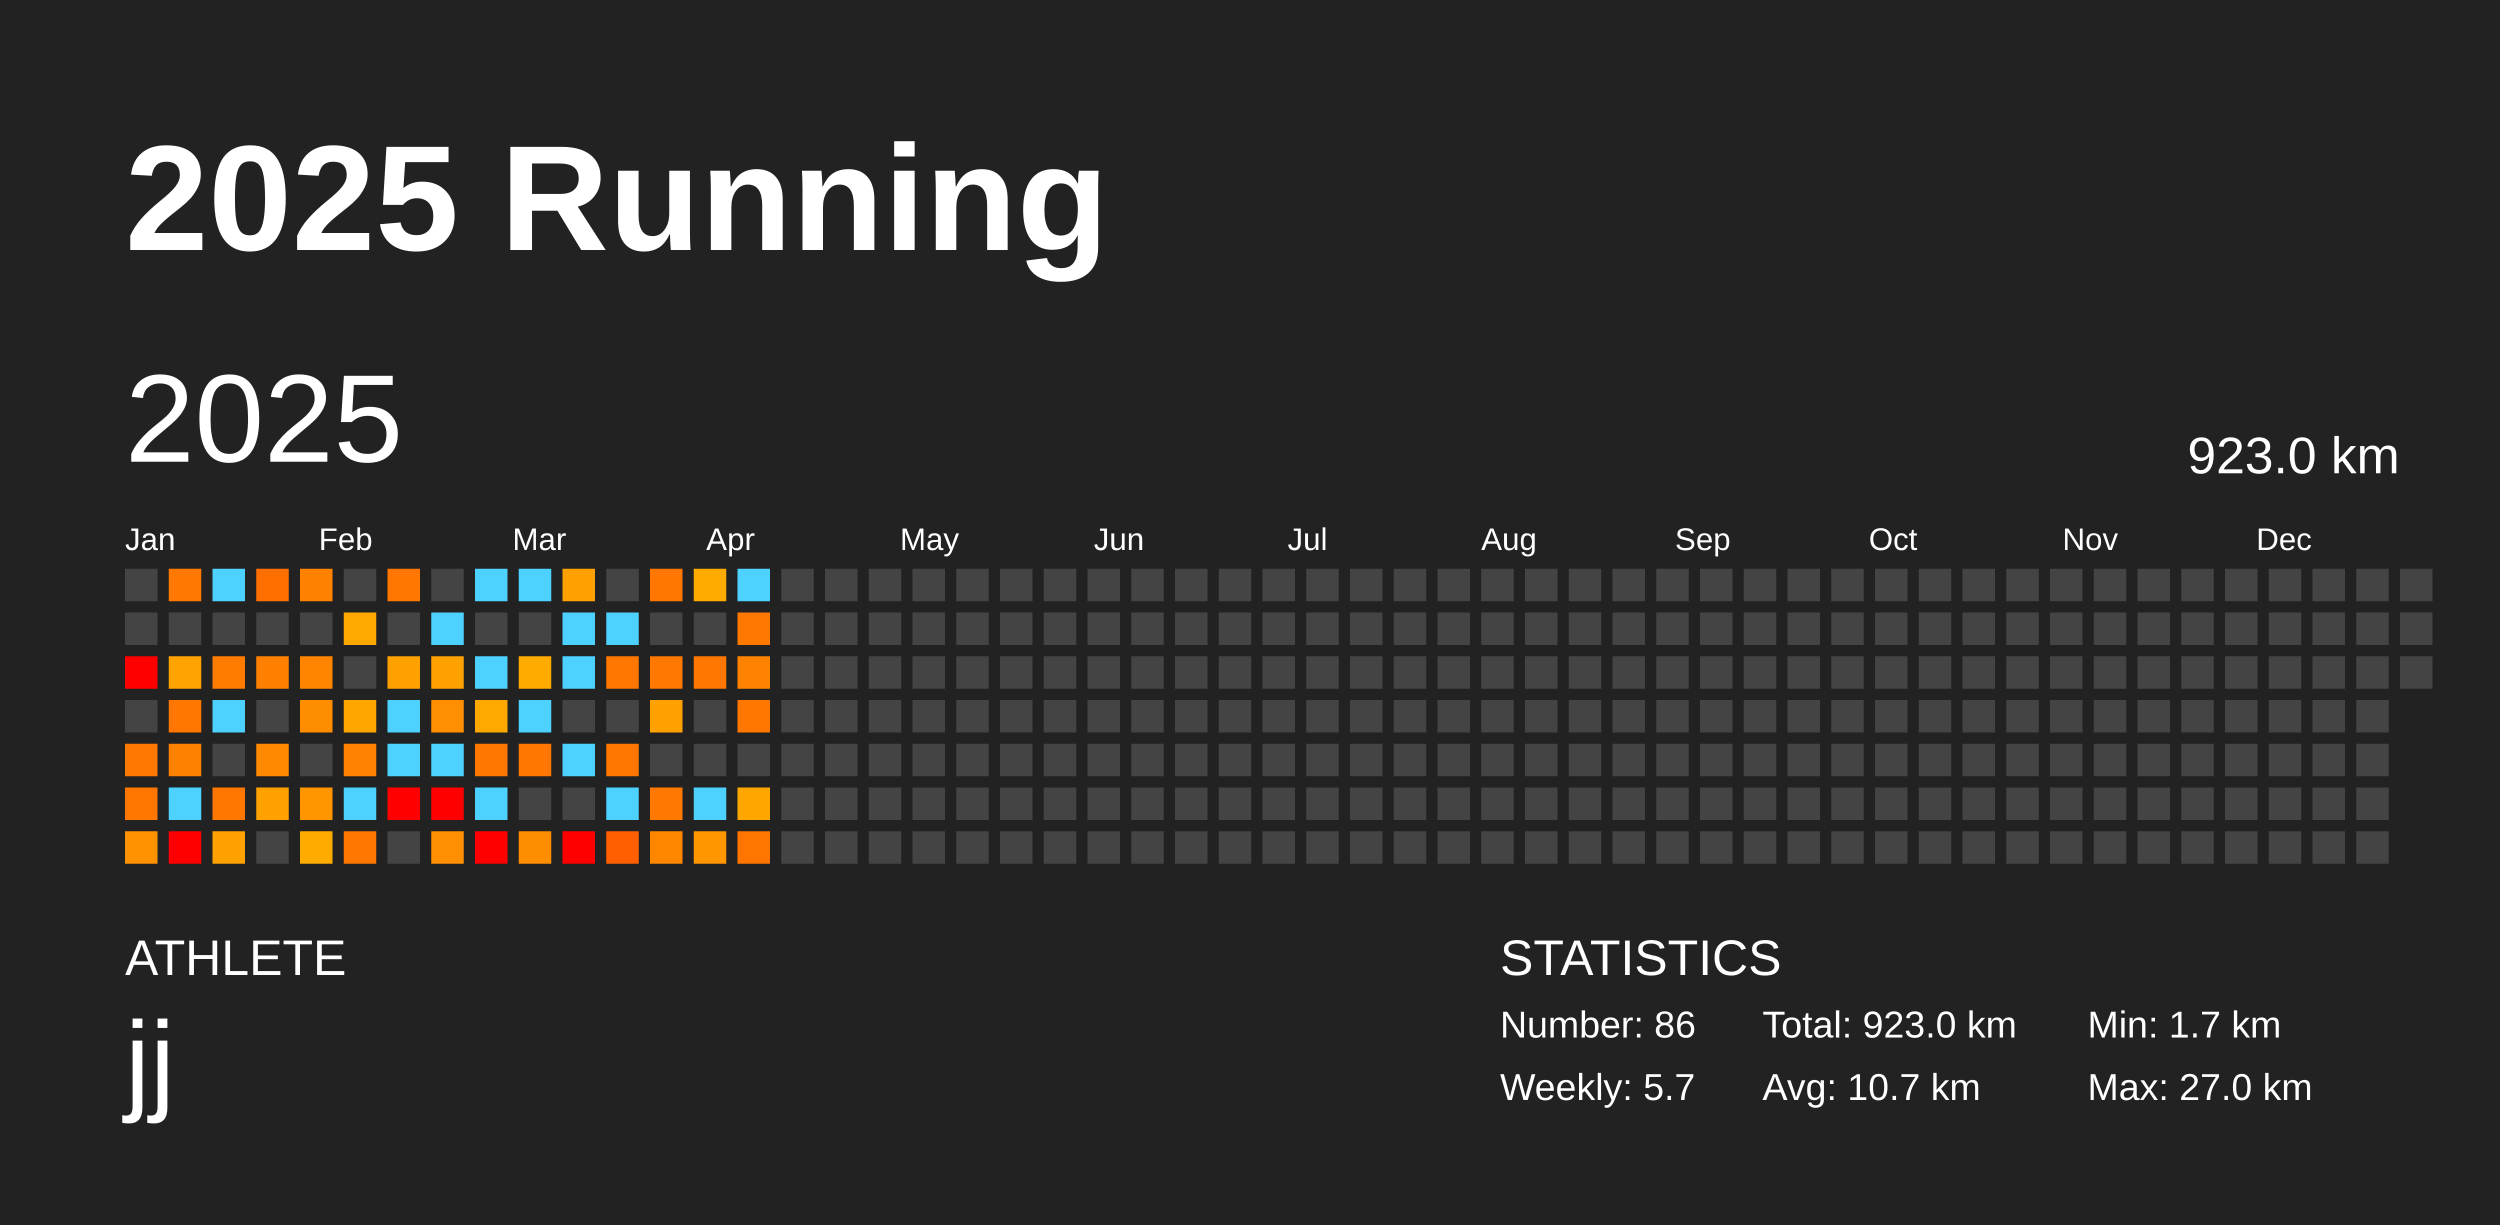
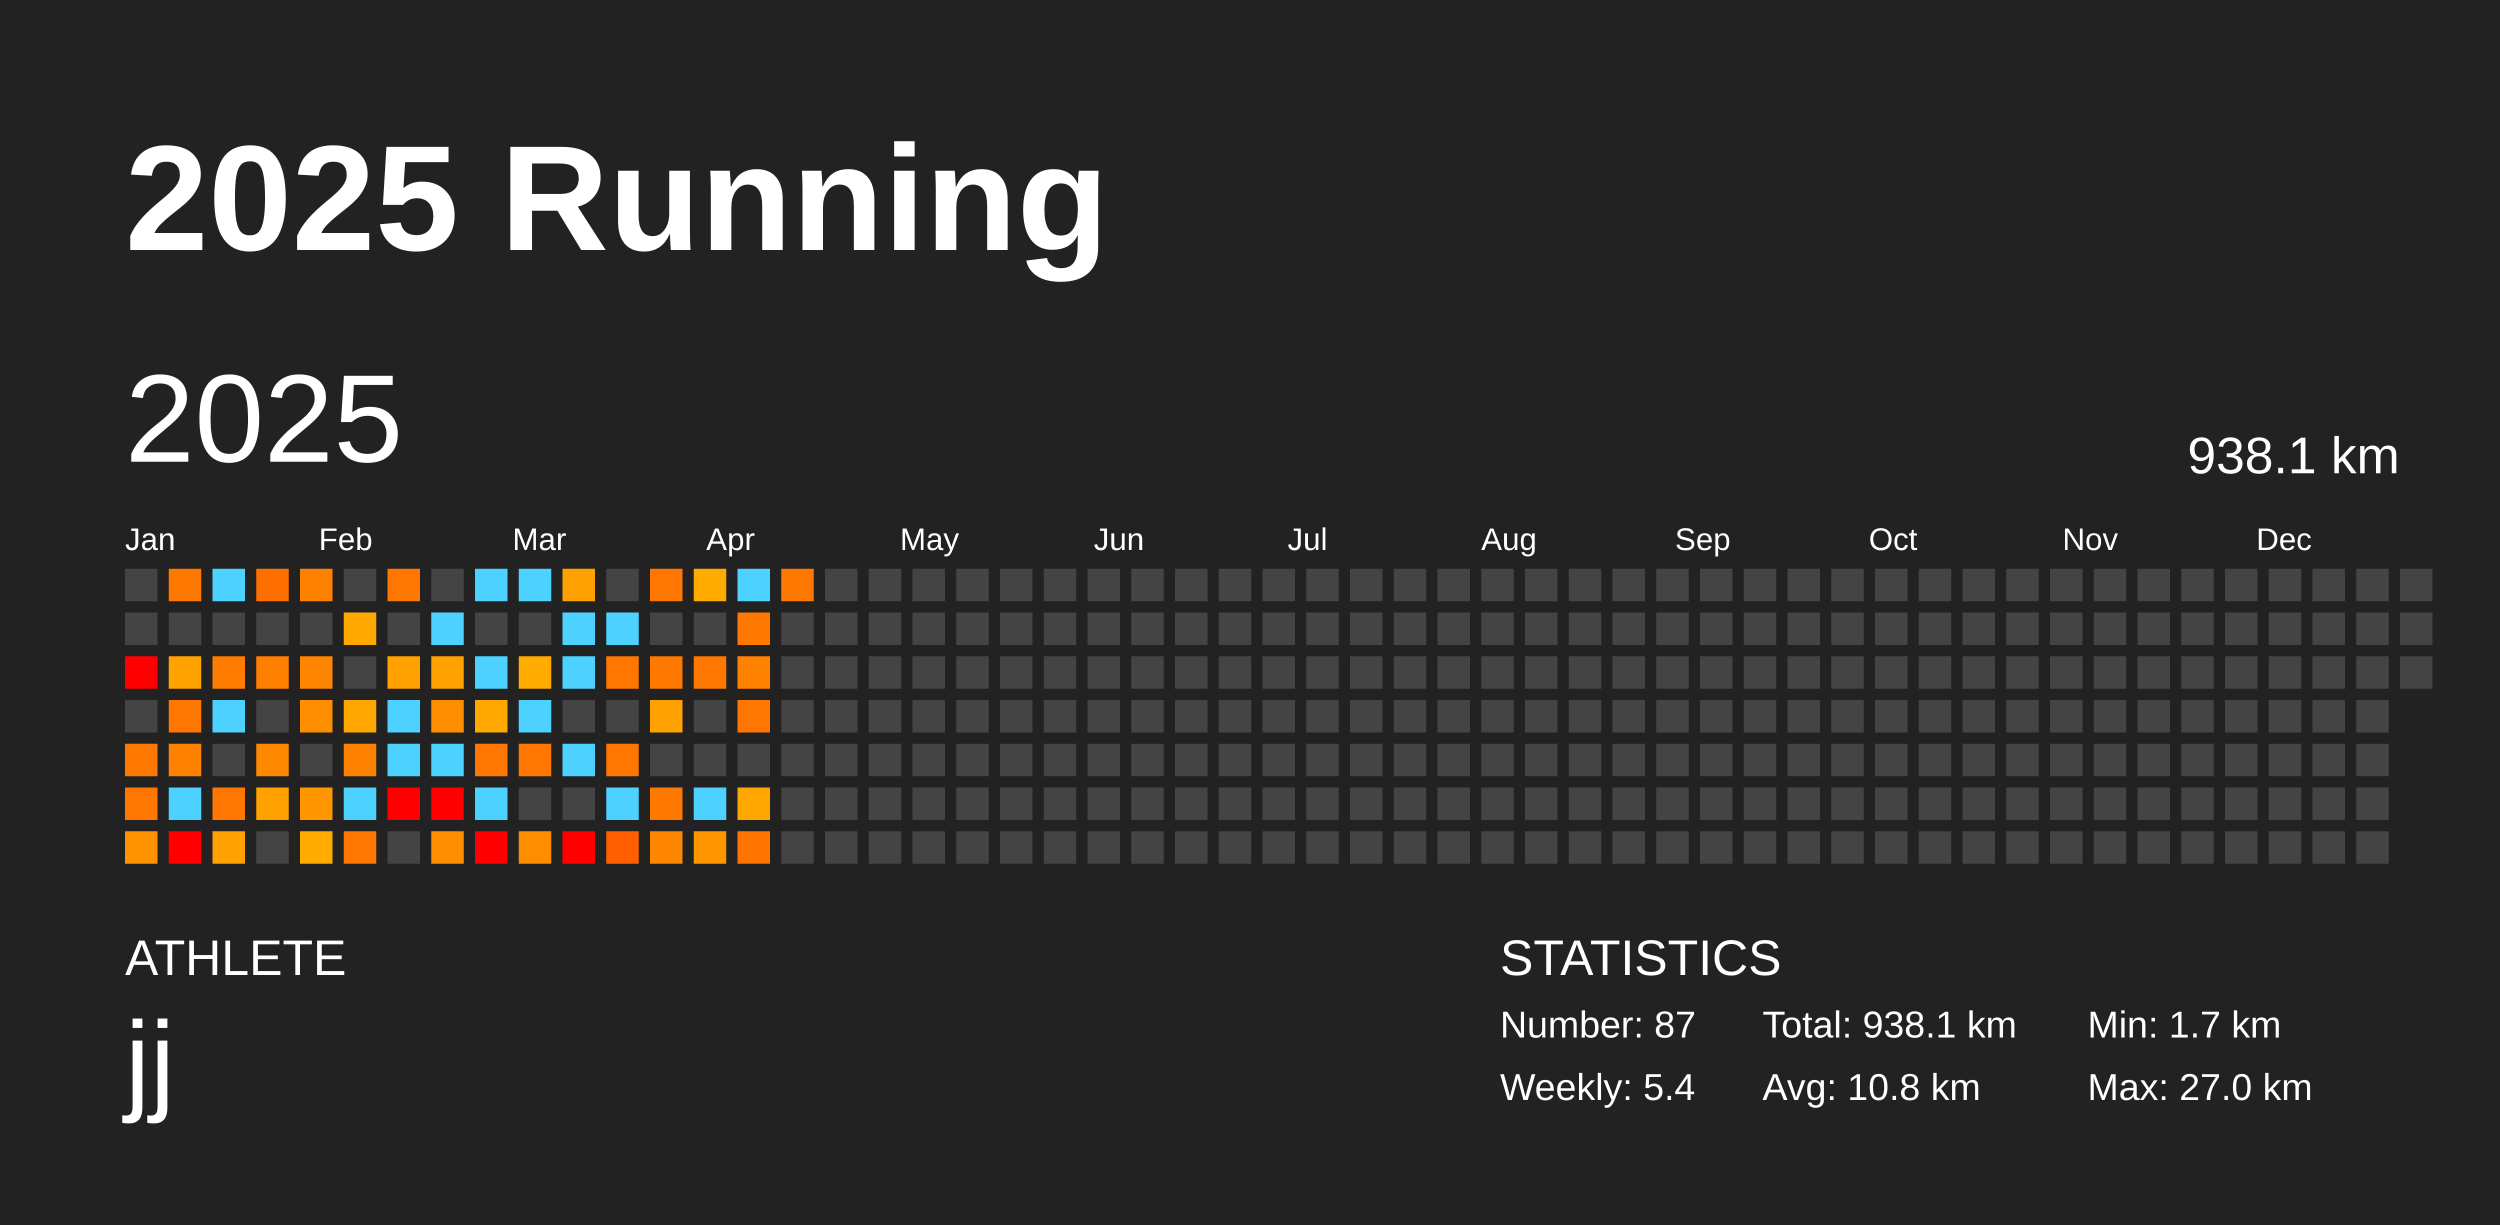
<svg xmlns="http://www.w3.org/2000/svg" baseProfile="full" height="98mm" version="1.1" viewBox="0,0,200,98" width="200mm">
  <defs />
  <rect fill="#222222" height="98" width="200" x="0" y="0" />
  <text fill="#FFFFFF" style="font-size:12px; font-family:Arial; font-weight:bold;" x="10" y="20">2025 Running</text>
  <text fill="#FFFFFF" style="font-size:4px; font-family:Arial" x="10" y="78">ATHLETE</text>
  <text fill="#FFFFFF" style="font-size:9px; font-family:Arial" x="10" y="88">jj</text>
  <text fill="#FFFFFF" style="font-size:4px; font-family:Arial" x="120" y="78">STATISTICS</text>
-   <text fill="#FFFFFF" style="font-size:3px; font-family:Arial" x="120" y="83">Number: 86</text>
-   <text fill="#FFFFFF" style="font-size:3px; font-family:Arial" x="120" y="88">Weekly: 5.7</text>
-   <text fill="#FFFFFF" style="font-size:3px; font-family:Arial" x="141" y="83">Total: 923.0 km</text>
-   <text fill="#FFFFFF" style="font-size:3px; font-family:Arial" x="141" y="88">Avg: 10.7 km</text>
+   <text fill="#FFFFFF" style="font-size:3px; font-family:Arial" x="120" y="83">Number: 87</text>
+   <text fill="#FFFFFF" style="font-size:3px; font-family:Arial" x="120" y="88">Weekly: 5.4</text>
+   <text fill="#FFFFFF" style="font-size:3px; font-family:Arial" x="141" y="83">Total: 938.1 km</text>
+   <text fill="#FFFFFF" style="font-size:3px; font-family:Arial" x="141" y="88">Avg: 10.8 km</text>
  <text fill="#FFFFFF" style="font-size:3px; font-family:Arial" x="167" y="83">Min: 1.7 km</text>
  <text fill="#FFFFFF" style="font-size:3px; font-family:Arial" x="167" y="88">Max: 27.0 km</text>
  <text dominant-baseline="hanging" fill="#FFFFFF" style="font-size:10.0px; font-family:Arial;" x="10" y="30">2025</text>
-   <text dominant-baseline="hanging" fill="#FFFFFF" style="font-size:4.125px; font-family:Arial;" x="175" y="35">923.0 km</text>
+   <text dominant-baseline="hanging" fill="#FFFFFF" style="font-size:4.125px; font-family:Arial;" x="175" y="35">938.1 km</text>
  <text fill="#FFFFFF" style="font-size:2.5px; font-family:Arial" x="10.0" y="44">Jan</text>
  <text fill="#FFFFFF" style="font-size:2.5px; font-family:Arial" x="25.5" y="44">Feb</text>
  <text fill="#FFFFFF" style="font-size:2.5px; font-family:Arial" x="41.0" y="44">Mar</text>
  <text fill="#FFFFFF" style="font-size:2.5px; font-family:Arial" x="56.5" y="44">Apr</text>
  <text fill="#FFFFFF" style="font-size:2.5px; font-family:Arial" x="72.0" y="44">May</text>
  <text fill="#FFFFFF" style="font-size:2.5px; font-family:Arial" x="87.5" y="44">Jun</text>
  <text fill="#FFFFFF" style="font-size:2.5px; font-family:Arial" x="103.0" y="44">Jul</text>
  <text fill="#FFFFFF" style="font-size:2.5px; font-family:Arial" x="118.5" y="44">Aug</text>
  <text fill="#FFFFFF" style="font-size:2.5px; font-family:Arial" x="134.0" y="44">Sep</text>
  <text fill="#FFFFFF" style="font-size:2.5px; font-family:Arial" x="149.5" y="44">Oct</text>
  <text fill="#FFFFFF" style="font-size:2.5px; font-family:Arial" x="165.0" y="44">Nov</text>
  <text fill="#FFFFFF" style="font-size:2.5px; font-family:Arial" x="180.5" y="44">Dec</text>
  <rect fill="#444444" height="2.6" width="2.6" x="10.0" y="45.5" />
  <rect fill="#444444" height="2.6" width="2.6" x="10.0" y="49.0" />
  <rect fill="red" height="2.6" width="2.6" x="10.0" y="52.5" />
  <rect fill="#444444" height="2.6" width="2.6" x="10.0" y="56.0" />
  <rect fill="#ff7800" height="2.6" width="2.6" x="10.0" y="59.5" />
  <rect fill="#ff7700" height="2.6" width="2.6" x="10.0" y="63.0" />
  <rect fill="#ff9200" height="2.6" width="2.6" x="10.0" y="66.5" />
  <rect fill="#ff7900" height="2.6" width="2.6" x="13.5" y="45.5" />
  <rect fill="#444444" height="2.6" width="2.6" x="13.5" y="49.0" />
  <rect fill="#ffa300" height="2.6" width="2.6" x="13.5" y="52.5" />
  <rect fill="#ff7700" height="2.6" width="2.6" x="13.5" y="56.0" />
  <rect fill="#ff8100" height="2.6" width="2.6" x="13.5" y="59.5" />
  <rect fill="#4dd2ff" height="2.6" width="2.6" x="13.5" y="63.0" />
  <rect fill="red" height="2.6" width="2.6" x="13.5" y="66.5" />
  <rect fill="#4dd2ff" height="2.6" width="2.6" x="17.0" y="45.5" />
  <rect fill="#444444" height="2.6" width="2.6" x="17.0" y="49.0" />
  <rect fill="#ff7c00" height="2.6" width="2.6" x="17.0" y="52.5" />
  <rect fill="#4dd2ff" height="2.6" width="2.6" x="17.0" y="56.0" />
  <rect fill="#444444" height="2.6" width="2.6" x="17.0" y="59.5" />
  <rect fill="#ff7700" height="2.6" width="2.6" x="17.0" y="63.0" />
  <rect fill="#ffa100" height="2.6" width="2.6" x="17.0" y="66.5" />
  <rect fill="#ff6f00" height="2.6" width="2.6" x="20.5" y="45.5" />
  <rect fill="#444444" height="2.6" width="2.6" x="20.5" y="49.0" />
  <rect fill="#ff8000" height="2.6" width="2.6" x="20.5" y="52.5" />
  <rect fill="#444444" height="2.6" width="2.6" x="20.5" y="56.0" />
  <rect fill="#ff8900" height="2.6" width="2.6" x="20.5" y="59.5" />
  <rect fill="#ffa100" height="2.6" width="2.6" x="20.5" y="63.0" />
  <rect fill="#444444" height="2.6" width="2.6" x="20.5" y="66.5" />
  <rect fill="#ff8100" height="2.6" width="2.6" x="24.0" y="45.5" />
  <rect fill="#444444" height="2.6" width="2.6" x="24.0" y="49.0" />
  <rect fill="#ff8500" height="2.6" width="2.6" x="24.0" y="52.5" />
  <rect fill="#ff8d00" height="2.6" width="2.6" x="24.0" y="56.0" />
  <rect fill="#444444" height="2.6" width="2.6" x="24.0" y="59.5" />
  <rect fill="#ff9600" height="2.6" width="2.6" x="24.0" y="63.0" />
  <rect fill="#ffab00" height="2.6" width="2.6" x="24.0" y="66.5" />
  <rect fill="#444444" height="2.6" width="2.6" x="27.5" y="45.5" />
  <rect fill="#ffa900" height="2.6" width="2.6" x="27.5" y="49.0" />
  <rect fill="#444444" height="2.6" width="2.6" x="27.5" y="52.5" />
  <rect fill="#ffa700" height="2.6" width="2.6" x="27.5" y="56.0" />
  <rect fill="#ff8300" height="2.6" width="2.6" x="27.5" y="59.5" />
  <rect fill="#4dd2ff" height="2.6" width="2.6" x="27.5" y="63.0" />
  <rect fill="#ff7700" height="2.6" width="2.6" x="27.5" y="66.5" />
  <rect fill="#ff7600" height="2.6" width="2.6" x="31.0" y="45.5" />
  <rect fill="#444444" height="2.6" width="2.6" x="31.0" y="49.0" />
  <rect fill="#ffa100" height="2.6" width="2.6" x="31.0" y="52.5" />
  <rect fill="#4dd2ff" height="2.6" width="2.6" x="31.0" y="56.0" />
  <rect fill="#4dd2ff" height="2.6" width="2.6" x="31.0" y="59.5" />
  <rect fill="red" height="2.6" width="2.6" x="31.0" y="63.0" />
  <rect fill="#444444" height="2.6" width="2.6" x="31.0" y="66.5" />
  <rect fill="#444444" height="2.6" width="2.6" x="34.5" y="45.5" />
  <rect fill="#4dd2ff" height="2.6" width="2.6" x="34.5" y="49.0" />
  <rect fill="#ffa100" height="2.6" width="2.6" x="34.5" y="52.5" />
  <rect fill="#ff8f00" height="2.6" width="2.6" x="34.5" y="56.0" />
  <rect fill="#4dd2ff" height="2.6" width="2.6" x="34.5" y="59.5" />
  <rect fill="red" height="2.6" width="2.6" x="34.5" y="63.0" />
  <rect fill="#ff8f00" height="2.6" width="2.6" x="34.5" y="66.5" />
  <rect fill="#4dd2ff" height="2.6" width="2.6" x="38.0" y="45.5" />
  <rect fill="#444444" height="2.6" width="2.6" x="38.0" y="49.0" />
  <rect fill="#4dd2ff" height="2.6" width="2.6" x="38.0" y="52.5" />
  <rect fill="#ffa900" height="2.6" width="2.6" x="38.0" y="56.0" />
  <rect fill="#ff7600" height="2.6" width="2.6" x="38.0" y="59.5" />
  <rect fill="#4dd2ff" height="2.6" width="2.6" x="38.0" y="63.0" />
  <rect fill="red" height="2.6" width="2.6" x="38.0" y="66.5" />
  <rect fill="#4dd2ff" height="2.6" width="2.6" x="41.5" y="45.5" />
  <rect fill="#444444" height="2.6" width="2.6" x="41.5" y="49.0" />
  <rect fill="#ffab00" height="2.6" width="2.6" x="41.5" y="52.5" />
  <rect fill="#4dd2ff" height="2.6" width="2.6" x="41.5" y="56.0" />
  <rect fill="#ff7600" height="2.6" width="2.6" x="41.5" y="59.5" />
  <rect fill="#444444" height="2.6" width="2.6" x="41.5" y="63.0" />
  <rect fill="#ff8d00" height="2.6" width="2.6" x="41.5" y="66.5" />
  <rect fill="#ffa100" height="2.6" width="2.6" x="45.0" y="45.5" />
  <rect fill="#4dd2ff" height="2.6" width="2.6" x="45.0" y="49.0" />
  <rect fill="#4dd2ff" height="2.6" width="2.6" x="45.0" y="52.5" />
  <rect fill="#444444" height="2.6" width="2.6" x="45.0" y="56.0" />
  <rect fill="#4dd2ff" height="2.6" width="2.6" x="45.0" y="59.5" />
  <rect fill="#444444" height="2.6" width="2.6" x="45.0" y="63.0" />
  <rect fill="red" height="2.6" width="2.6" x="45.0" y="66.5" />
  <rect fill="#444444" height="2.6" width="2.6" x="48.5" y="45.5" />
  <rect fill="#4dd2ff" height="2.6" width="2.6" x="48.5" y="49.0" />
  <rect fill="#ff7600" height="2.6" width="2.6" x="48.5" y="52.5" />
  <rect fill="#444444" height="2.6" width="2.6" x="48.5" y="56.0" />
  <rect fill="#ff7700" height="2.6" width="2.6" x="48.5" y="59.5" />
  <rect fill="#4dd2ff" height="2.6" width="2.6" x="48.5" y="63.0" />
  <rect fill="#ff5f00" height="2.6" width="2.6" x="48.5" y="66.5" />
  <rect fill="#ff7700" height="2.6" width="2.6" x="52.0" y="45.5" />
  <rect fill="#444444" height="2.6" width="2.6" x="52.0" y="49.0" />
  <rect fill="#ff7800" height="2.6" width="2.6" x="52.0" y="52.5" />
  <rect fill="#ffa100" height="2.6" width="2.6" x="52.0" y="56.0" />
  <rect fill="#444444" height="2.6" width="2.6" x="52.0" y="59.5" />
  <rect fill="#ff7800" height="2.6" width="2.6" x="52.0" y="63.0" />
  <rect fill="#ff8700" height="2.6" width="2.6" x="52.0" y="66.5" />
  <rect fill="#ffab00" height="2.6" width="2.6" x="55.5" y="45.5" />
  <rect fill="#444444" height="2.6" width="2.6" x="55.5" y="49.0" />
  <rect fill="#ff7700" height="2.6" width="2.6" x="55.5" y="52.5" />
  <rect fill="#444444" height="2.6" width="2.6" x="55.5" y="56.0" />
  <rect fill="#444444" height="2.6" width="2.6" x="55.5" y="59.5" />
  <rect fill="#4dd2ff" height="2.6" width="2.6" x="55.5" y="63.0" />
  <rect fill="#ff9600" height="2.6" width="2.6" x="55.5" y="66.5" />
  <rect fill="#4dd2ff" height="2.6" width="2.6" x="59.0" y="45.5" />
  <rect fill="#ff7800" height="2.6" width="2.6" x="59.0" y="49.0" />
  <rect fill="#ff8300" height="2.6" width="2.6" x="59.0" y="52.5" />
  <rect fill="#ff7700" height="2.6" width="2.6" x="59.0" y="56.0" />
  <rect fill="#444444" height="2.6" width="2.6" x="59.0" y="59.5" />
  <rect fill="#ffa700" height="2.6" width="2.6" x="59.0" y="63.0" />
  <rect fill="#ff7500" height="2.6" width="2.6" x="59.0" y="66.5" />
-   <rect fill="#444444" height="2.6" width="2.6" x="62.5" y="45.5" />
+   <rect fill="#ff7800" height="2.6" width="2.6" x="62.5" y="45.5" />
  <rect fill="#444444" height="2.6" width="2.6" x="62.5" y="49.0" />
  <rect fill="#444444" height="2.6" width="2.6" x="62.5" y="52.5" />
  <rect fill="#444444" height="2.6" width="2.6" x="62.5" y="56.0" />
  <rect fill="#444444" height="2.6" width="2.6" x="62.5" y="59.5" />
  <rect fill="#444444" height="2.6" width="2.6" x="62.5" y="63.0" />
  <rect fill="#444444" height="2.6" width="2.6" x="62.5" y="66.5" />
  <rect fill="#444444" height="2.6" width="2.6" x="66.0" y="45.5" />
  <rect fill="#444444" height="2.6" width="2.6" x="66.0" y="49.0" />
  <rect fill="#444444" height="2.6" width="2.6" x="66.0" y="52.5" />
  <rect fill="#444444" height="2.6" width="2.6" x="66.0" y="56.0" />
  <rect fill="#444444" height="2.6" width="2.6" x="66.0" y="59.5" />
  <rect fill="#444444" height="2.6" width="2.6" x="66.0" y="63.0" />
  <rect fill="#444444" height="2.6" width="2.6" x="66.0" y="66.5" />
  <rect fill="#444444" height="2.6" width="2.6" x="69.5" y="45.5" />
  <rect fill="#444444" height="2.6" width="2.6" x="69.5" y="49.0" />
  <rect fill="#444444" height="2.6" width="2.6" x="69.5" y="52.5" />
  <rect fill="#444444" height="2.6" width="2.6" x="69.5" y="56.0" />
  <rect fill="#444444" height="2.6" width="2.6" x="69.5" y="59.5" />
  <rect fill="#444444" height="2.6" width="2.6" x="69.5" y="63.0" />
  <rect fill="#444444" height="2.6" width="2.6" x="69.5" y="66.5" />
  <rect fill="#444444" height="2.6" width="2.6" x="73.0" y="45.5" />
  <rect fill="#444444" height="2.6" width="2.6" x="73.0" y="49.0" />
  <rect fill="#444444" height="2.6" width="2.6" x="73.0" y="52.5" />
  <rect fill="#444444" height="2.6" width="2.6" x="73.0" y="56.0" />
  <rect fill="#444444" height="2.6" width="2.6" x="73.0" y="59.5" />
  <rect fill="#444444" height="2.6" width="2.6" x="73.0" y="63.0" />
  <rect fill="#444444" height="2.6" width="2.6" x="73.0" y="66.5" />
  <rect fill="#444444" height="2.6" width="2.6" x="76.5" y="45.5" />
  <rect fill="#444444" height="2.6" width="2.6" x="76.5" y="49.0" />
  <rect fill="#444444" height="2.6" width="2.6" x="76.5" y="52.5" />
  <rect fill="#444444" height="2.6" width="2.6" x="76.5" y="56.0" />
  <rect fill="#444444" height="2.6" width="2.6" x="76.5" y="59.5" />
  <rect fill="#444444" height="2.6" width="2.6" x="76.5" y="63.0" />
  <rect fill="#444444" height="2.6" width="2.6" x="76.5" y="66.5" />
  <rect fill="#444444" height="2.6" width="2.6" x="80.0" y="45.5" />
  <rect fill="#444444" height="2.6" width="2.6" x="80.0" y="49.0" />
  <rect fill="#444444" height="2.6" width="2.6" x="80.0" y="52.5" />
  <rect fill="#444444" height="2.6" width="2.6" x="80.0" y="56.0" />
  <rect fill="#444444" height="2.6" width="2.6" x="80.0" y="59.5" />
  <rect fill="#444444" height="2.6" width="2.6" x="80.0" y="63.0" />
  <rect fill="#444444" height="2.6" width="2.6" x="80.0" y="66.5" />
  <rect fill="#444444" height="2.6" width="2.6" x="83.5" y="45.5" />
  <rect fill="#444444" height="2.6" width="2.6" x="83.5" y="49.0" />
  <rect fill="#444444" height="2.6" width="2.6" x="83.5" y="52.5" />
  <rect fill="#444444" height="2.6" width="2.6" x="83.5" y="56.0" />
  <rect fill="#444444" height="2.6" width="2.6" x="83.5" y="59.5" />
  <rect fill="#444444" height="2.6" width="2.6" x="83.5" y="63.0" />
  <rect fill="#444444" height="2.6" width="2.6" x="83.5" y="66.5" />
  <rect fill="#444444" height="2.6" width="2.6" x="87.0" y="45.5" />
  <rect fill="#444444" height="2.6" width="2.6" x="87.0" y="49.0" />
  <rect fill="#444444" height="2.6" width="2.6" x="87.0" y="52.5" />
  <rect fill="#444444" height="2.6" width="2.6" x="87.0" y="56.0" />
  <rect fill="#444444" height="2.6" width="2.6" x="87.0" y="59.5" />
  <rect fill="#444444" height="2.6" width="2.6" x="87.0" y="63.0" />
  <rect fill="#444444" height="2.6" width="2.6" x="87.0" y="66.5" />
  <rect fill="#444444" height="2.6" width="2.6" x="90.5" y="45.5" />
  <rect fill="#444444" height="2.6" width="2.6" x="90.5" y="49.0" />
  <rect fill="#444444" height="2.6" width="2.6" x="90.5" y="52.5" />
  <rect fill="#444444" height="2.6" width="2.6" x="90.5" y="56.0" />
  <rect fill="#444444" height="2.6" width="2.6" x="90.5" y="59.5" />
  <rect fill="#444444" height="2.6" width="2.6" x="90.5" y="63.0" />
  <rect fill="#444444" height="2.6" width="2.6" x="90.5" y="66.5" />
  <rect fill="#444444" height="2.6" width="2.6" x="94.0" y="45.5" />
  <rect fill="#444444" height="2.6" width="2.6" x="94.0" y="49.0" />
  <rect fill="#444444" height="2.6" width="2.6" x="94.0" y="52.5" />
  <rect fill="#444444" height="2.6" width="2.6" x="94.0" y="56.0" />
  <rect fill="#444444" height="2.6" width="2.6" x="94.0" y="59.5" />
  <rect fill="#444444" height="2.6" width="2.6" x="94.0" y="63.0" />
  <rect fill="#444444" height="2.6" width="2.6" x="94.0" y="66.5" />
  <rect fill="#444444" height="2.6" width="2.6" x="97.5" y="45.5" />
  <rect fill="#444444" height="2.6" width="2.6" x="97.5" y="49.0" />
  <rect fill="#444444" height="2.6" width="2.6" x="97.5" y="52.5" />
  <rect fill="#444444" height="2.6" width="2.6" x="97.5" y="56.0" />
  <rect fill="#444444" height="2.6" width="2.6" x="97.5" y="59.5" />
  <rect fill="#444444" height="2.6" width="2.6" x="97.5" y="63.0" />
  <rect fill="#444444" height="2.6" width="2.6" x="97.5" y="66.5" />
  <rect fill="#444444" height="2.6" width="2.6" x="101.0" y="45.5" />
  <rect fill="#444444" height="2.6" width="2.6" x="101.0" y="49.0" />
  <rect fill="#444444" height="2.6" width="2.6" x="101.0" y="52.5" />
  <rect fill="#444444" height="2.6" width="2.6" x="101.0" y="56.0" />
  <rect fill="#444444" height="2.6" width="2.6" x="101.0" y="59.5" />
  <rect fill="#444444" height="2.6" width="2.6" x="101.0" y="63.0" />
  <rect fill="#444444" height="2.6" width="2.6" x="101.0" y="66.5" />
  <rect fill="#444444" height="2.6" width="2.6" x="104.5" y="45.5" />
  <rect fill="#444444" height="2.6" width="2.6" x="104.5" y="49.0" />
  <rect fill="#444444" height="2.6" width="2.6" x="104.5" y="52.5" />
  <rect fill="#444444" height="2.6" width="2.6" x="104.5" y="56.0" />
  <rect fill="#444444" height="2.6" width="2.6" x="104.5" y="59.5" />
  <rect fill="#444444" height="2.6" width="2.6" x="104.5" y="63.0" />
  <rect fill="#444444" height="2.6" width="2.6" x="104.5" y="66.5" />
  <rect fill="#444444" height="2.6" width="2.6" x="108.0" y="45.5" />
  <rect fill="#444444" height="2.6" width="2.6" x="108.0" y="49.0" />
  <rect fill="#444444" height="2.6" width="2.6" x="108.0" y="52.5" />
  <rect fill="#444444" height="2.6" width="2.6" x="108.0" y="56.0" />
  <rect fill="#444444" height="2.6" width="2.6" x="108.0" y="59.5" />
  <rect fill="#444444" height="2.6" width="2.6" x="108.0" y="63.0" />
  <rect fill="#444444" height="2.6" width="2.6" x="108.0" y="66.5" />
  <rect fill="#444444" height="2.6" width="2.6" x="111.5" y="45.5" />
  <rect fill="#444444" height="2.6" width="2.6" x="111.5" y="49.0" />
  <rect fill="#444444" height="2.6" width="2.6" x="111.5" y="52.5" />
  <rect fill="#444444" height="2.6" width="2.6" x="111.5" y="56.0" />
  <rect fill="#444444" height="2.6" width="2.6" x="111.5" y="59.5" />
  <rect fill="#444444" height="2.6" width="2.6" x="111.5" y="63.0" />
  <rect fill="#444444" height="2.6" width="2.6" x="111.5" y="66.5" />
  <rect fill="#444444" height="2.6" width="2.6" x="115.0" y="45.5" />
  <rect fill="#444444" height="2.6" width="2.6" x="115.0" y="49.0" />
  <rect fill="#444444" height="2.6" width="2.6" x="115.0" y="52.5" />
  <rect fill="#444444" height="2.6" width="2.6" x="115.0" y="56.0" />
  <rect fill="#444444" height="2.6" width="2.6" x="115.0" y="59.5" />
  <rect fill="#444444" height="2.6" width="2.6" x="115.0" y="63.0" />
  <rect fill="#444444" height="2.6" width="2.6" x="115.0" y="66.5" />
  <rect fill="#444444" height="2.6" width="2.6" x="118.5" y="45.5" />
  <rect fill="#444444" height="2.6" width="2.6" x="118.5" y="49.0" />
  <rect fill="#444444" height="2.6" width="2.6" x="118.5" y="52.5" />
  <rect fill="#444444" height="2.6" width="2.6" x="118.5" y="56.0" />
  <rect fill="#444444" height="2.6" width="2.6" x="118.5" y="59.5" />
  <rect fill="#444444" height="2.6" width="2.6" x="118.5" y="63.0" />
  <rect fill="#444444" height="2.6" width="2.6" x="118.5" y="66.5" />
  <rect fill="#444444" height="2.6" width="2.6" x="122.0" y="45.5" />
  <rect fill="#444444" height="2.6" width="2.6" x="122.0" y="49.0" />
  <rect fill="#444444" height="2.6" width="2.6" x="122.0" y="52.5" />
  <rect fill="#444444" height="2.6" width="2.6" x="122.0" y="56.0" />
  <rect fill="#444444" height="2.6" width="2.6" x="122.0" y="59.5" />
  <rect fill="#444444" height="2.6" width="2.6" x="122.0" y="63.0" />
  <rect fill="#444444" height="2.6" width="2.6" x="122.0" y="66.5" />
  <rect fill="#444444" height="2.6" width="2.6" x="125.5" y="45.5" />
  <rect fill="#444444" height="2.6" width="2.6" x="125.5" y="49.0" />
  <rect fill="#444444" height="2.6" width="2.6" x="125.5" y="52.5" />
  <rect fill="#444444" height="2.6" width="2.6" x="125.5" y="56.0" />
  <rect fill="#444444" height="2.6" width="2.6" x="125.5" y="59.5" />
  <rect fill="#444444" height="2.6" width="2.6" x="125.5" y="63.0" />
  <rect fill="#444444" height="2.6" width="2.6" x="125.5" y="66.5" />
  <rect fill="#444444" height="2.6" width="2.6" x="129.0" y="45.5" />
  <rect fill="#444444" height="2.6" width="2.6" x="129.0" y="49.0" />
  <rect fill="#444444" height="2.6" width="2.6" x="129.0" y="52.5" />
  <rect fill="#444444" height="2.6" width="2.6" x="129.0" y="56.0" />
  <rect fill="#444444" height="2.6" width="2.6" x="129.0" y="59.5" />
  <rect fill="#444444" height="2.6" width="2.6" x="129.0" y="63.0" />
  <rect fill="#444444" height="2.6" width="2.6" x="129.0" y="66.5" />
  <rect fill="#444444" height="2.6" width="2.6" x="132.5" y="45.5" />
  <rect fill="#444444" height="2.6" width="2.6" x="132.5" y="49.0" />
  <rect fill="#444444" height="2.6" width="2.6" x="132.5" y="52.5" />
  <rect fill="#444444" height="2.6" width="2.6" x="132.5" y="56.0" />
  <rect fill="#444444" height="2.6" width="2.6" x="132.5" y="59.5" />
  <rect fill="#444444" height="2.6" width="2.6" x="132.5" y="63.0" />
  <rect fill="#444444" height="2.6" width="2.6" x="132.5" y="66.5" />
  <rect fill="#444444" height="2.6" width="2.6" x="136.0" y="45.5" />
  <rect fill="#444444" height="2.6" width="2.6" x="136.0" y="49.0" />
  <rect fill="#444444" height="2.6" width="2.6" x="136.0" y="52.5" />
  <rect fill="#444444" height="2.6" width="2.6" x="136.0" y="56.0" />
  <rect fill="#444444" height="2.6" width="2.6" x="136.0" y="59.5" />
  <rect fill="#444444" height="2.6" width="2.6" x="136.0" y="63.0" />
  <rect fill="#444444" height="2.6" width="2.6" x="136.0" y="66.5" />
  <rect fill="#444444" height="2.6" width="2.6" x="139.5" y="45.5" />
  <rect fill="#444444" height="2.6" width="2.6" x="139.5" y="49.0" />
  <rect fill="#444444" height="2.6" width="2.6" x="139.5" y="52.5" />
  <rect fill="#444444" height="2.6" width="2.6" x="139.5" y="56.0" />
  <rect fill="#444444" height="2.6" width="2.6" x="139.5" y="59.5" />
  <rect fill="#444444" height="2.6" width="2.6" x="139.5" y="63.0" />
  <rect fill="#444444" height="2.6" width="2.6" x="139.5" y="66.5" />
  <rect fill="#444444" height="2.6" width="2.6" x="143.0" y="45.5" />
  <rect fill="#444444" height="2.6" width="2.6" x="143.0" y="49.0" />
  <rect fill="#444444" height="2.6" width="2.6" x="143.0" y="52.5" />
  <rect fill="#444444" height="2.6" width="2.6" x="143.0" y="56.0" />
  <rect fill="#444444" height="2.6" width="2.6" x="143.0" y="59.5" />
  <rect fill="#444444" height="2.6" width="2.6" x="143.0" y="63.0" />
  <rect fill="#444444" height="2.6" width="2.6" x="143.0" y="66.5" />
  <rect fill="#444444" height="2.6" width="2.6" x="146.5" y="45.5" />
  <rect fill="#444444" height="2.6" width="2.6" x="146.5" y="49.0" />
  <rect fill="#444444" height="2.6" width="2.6" x="146.5" y="52.5" />
  <rect fill="#444444" height="2.6" width="2.6" x="146.5" y="56.0" />
  <rect fill="#444444" height="2.6" width="2.6" x="146.5" y="59.5" />
  <rect fill="#444444" height="2.6" width="2.6" x="146.5" y="63.0" />
  <rect fill="#444444" height="2.6" width="2.6" x="146.5" y="66.5" />
  <rect fill="#444444" height="2.6" width="2.6" x="150.0" y="45.5" />
  <rect fill="#444444" height="2.6" width="2.6" x="150.0" y="49.0" />
  <rect fill="#444444" height="2.6" width="2.6" x="150.0" y="52.5" />
  <rect fill="#444444" height="2.6" width="2.6" x="150.0" y="56.0" />
  <rect fill="#444444" height="2.6" width="2.6" x="150.0" y="59.5" />
  <rect fill="#444444" height="2.6" width="2.6" x="150.0" y="63.0" />
  <rect fill="#444444" height="2.6" width="2.6" x="150.0" y="66.5" />
  <rect fill="#444444" height="2.6" width="2.6" x="153.5" y="45.5" />
  <rect fill="#444444" height="2.6" width="2.6" x="153.5" y="49.0" />
  <rect fill="#444444" height="2.6" width="2.6" x="153.5" y="52.5" />
  <rect fill="#444444" height="2.6" width="2.6" x="153.5" y="56.0" />
  <rect fill="#444444" height="2.6" width="2.6" x="153.5" y="59.5" />
  <rect fill="#444444" height="2.6" width="2.6" x="153.5" y="63.0" />
  <rect fill="#444444" height="2.6" width="2.6" x="153.5" y="66.5" />
  <rect fill="#444444" height="2.6" width="2.6" x="157.0" y="45.5" />
  <rect fill="#444444" height="2.6" width="2.6" x="157.0" y="49.0" />
  <rect fill="#444444" height="2.6" width="2.6" x="157.0" y="52.5" />
  <rect fill="#444444" height="2.6" width="2.6" x="157.0" y="56.0" />
  <rect fill="#444444" height="2.6" width="2.6" x="157.0" y="59.5" />
  <rect fill="#444444" height="2.6" width="2.6" x="157.0" y="63.0" />
  <rect fill="#444444" height="2.6" width="2.6" x="157.0" y="66.5" />
  <rect fill="#444444" height="2.6" width="2.6" x="160.5" y="45.5" />
  <rect fill="#444444" height="2.6" width="2.6" x="160.5" y="49.0" />
  <rect fill="#444444" height="2.6" width="2.6" x="160.5" y="52.5" />
  <rect fill="#444444" height="2.6" width="2.6" x="160.5" y="56.0" />
  <rect fill="#444444" height="2.6" width="2.6" x="160.5" y="59.5" />
  <rect fill="#444444" height="2.6" width="2.6" x="160.5" y="63.0" />
  <rect fill="#444444" height="2.6" width="2.6" x="160.5" y="66.5" />
  <rect fill="#444444" height="2.6" width="2.6" x="164.0" y="45.5" />
  <rect fill="#444444" height="2.6" width="2.6" x="164.0" y="49.0" />
  <rect fill="#444444" height="2.6" width="2.6" x="164.0" y="52.5" />
  <rect fill="#444444" height="2.6" width="2.6" x="164.0" y="56.0" />
  <rect fill="#444444" height="2.6" width="2.6" x="164.0" y="59.5" />
  <rect fill="#444444" height="2.6" width="2.6" x="164.0" y="63.0" />
  <rect fill="#444444" height="2.6" width="2.6" x="164.0" y="66.5" />
  <rect fill="#444444" height="2.6" width="2.6" x="167.5" y="45.5" />
  <rect fill="#444444" height="2.6" width="2.6" x="167.5" y="49.0" />
  <rect fill="#444444" height="2.6" width="2.6" x="167.5" y="52.5" />
  <rect fill="#444444" height="2.6" width="2.6" x="167.5" y="56.0" />
  <rect fill="#444444" height="2.6" width="2.6" x="167.5" y="59.5" />
  <rect fill="#444444" height="2.6" width="2.6" x="167.5" y="63.0" />
  <rect fill="#444444" height="2.6" width="2.6" x="167.5" y="66.5" />
  <rect fill="#444444" height="2.6" width="2.6" x="171.0" y="45.5" />
  <rect fill="#444444" height="2.6" width="2.6" x="171.0" y="49.0" />
  <rect fill="#444444" height="2.6" width="2.6" x="171.0" y="52.5" />
  <rect fill="#444444" height="2.6" width="2.6" x="171.0" y="56.0" />
  <rect fill="#444444" height="2.6" width="2.6" x="171.0" y="59.5" />
  <rect fill="#444444" height="2.6" width="2.6" x="171.0" y="63.0" />
  <rect fill="#444444" height="2.6" width="2.6" x="171.0" y="66.5" />
  <rect fill="#444444" height="2.6" width="2.6" x="174.5" y="45.5" />
  <rect fill="#444444" height="2.6" width="2.6" x="174.5" y="49.0" />
  <rect fill="#444444" height="2.6" width="2.6" x="174.5" y="52.5" />
  <rect fill="#444444" height="2.6" width="2.6" x="174.5" y="56.0" />
  <rect fill="#444444" height="2.6" width="2.6" x="174.5" y="59.5" />
  <rect fill="#444444" height="2.6" width="2.6" x="174.5" y="63.0" />
  <rect fill="#444444" height="2.6" width="2.6" x="174.5" y="66.5" />
  <rect fill="#444444" height="2.6" width="2.6" x="178.0" y="45.5" />
  <rect fill="#444444" height="2.6" width="2.6" x="178.0" y="49.0" />
  <rect fill="#444444" height="2.6" width="2.6" x="178.0" y="52.5" />
  <rect fill="#444444" height="2.6" width="2.6" x="178.0" y="56.0" />
  <rect fill="#444444" height="2.6" width="2.6" x="178.0" y="59.5" />
  <rect fill="#444444" height="2.6" width="2.6" x="178.0" y="63.0" />
  <rect fill="#444444" height="2.6" width="2.6" x="178.0" y="66.5" />
  <rect fill="#444444" height="2.6" width="2.6" x="181.5" y="45.5" />
  <rect fill="#444444" height="2.6" width="2.6" x="181.5" y="49.0" />
  <rect fill="#444444" height="2.6" width="2.6" x="181.5" y="52.5" />
  <rect fill="#444444" height="2.6" width="2.6" x="181.5" y="56.0" />
  <rect fill="#444444" height="2.6" width="2.6" x="181.5" y="59.5" />
  <rect fill="#444444" height="2.6" width="2.6" x="181.5" y="63.0" />
  <rect fill="#444444" height="2.6" width="2.6" x="181.5" y="66.5" />
  <rect fill="#444444" height="2.6" width="2.6" x="185.0" y="45.5" />
  <rect fill="#444444" height="2.6" width="2.6" x="185.0" y="49.0" />
  <rect fill="#444444" height="2.6" width="2.6" x="185.0" y="52.5" />
  <rect fill="#444444" height="2.6" width="2.6" x="185.0" y="56.0" />
  <rect fill="#444444" height="2.6" width="2.6" x="185.0" y="59.5" />
  <rect fill="#444444" height="2.6" width="2.6" x="185.0" y="63.0" />
  <rect fill="#444444" height="2.6" width="2.6" x="185.0" y="66.5" />
  <rect fill="#444444" height="2.6" width="2.6" x="188.5" y="45.5" />
  <rect fill="#444444" height="2.6" width="2.6" x="188.5" y="49.0" />
  <rect fill="#444444" height="2.6" width="2.6" x="188.5" y="52.5" />
  <rect fill="#444444" height="2.6" width="2.6" x="188.5" y="56.0" />
  <rect fill="#444444" height="2.6" width="2.6" x="188.5" y="59.5" />
  <rect fill="#444444" height="2.6" width="2.6" x="188.5" y="63.0" />
  <rect fill="#444444" height="2.6" width="2.6" x="188.5" y="66.5" />
  <rect fill="#444444" height="2.6" width="2.6" x="192.0" y="45.5" />
  <rect fill="#444444" height="2.6" width="2.6" x="192.0" y="49.0" />
  <rect fill="#444444" height="2.6" width="2.6" x="192.0" y="52.5" />
</svg>
